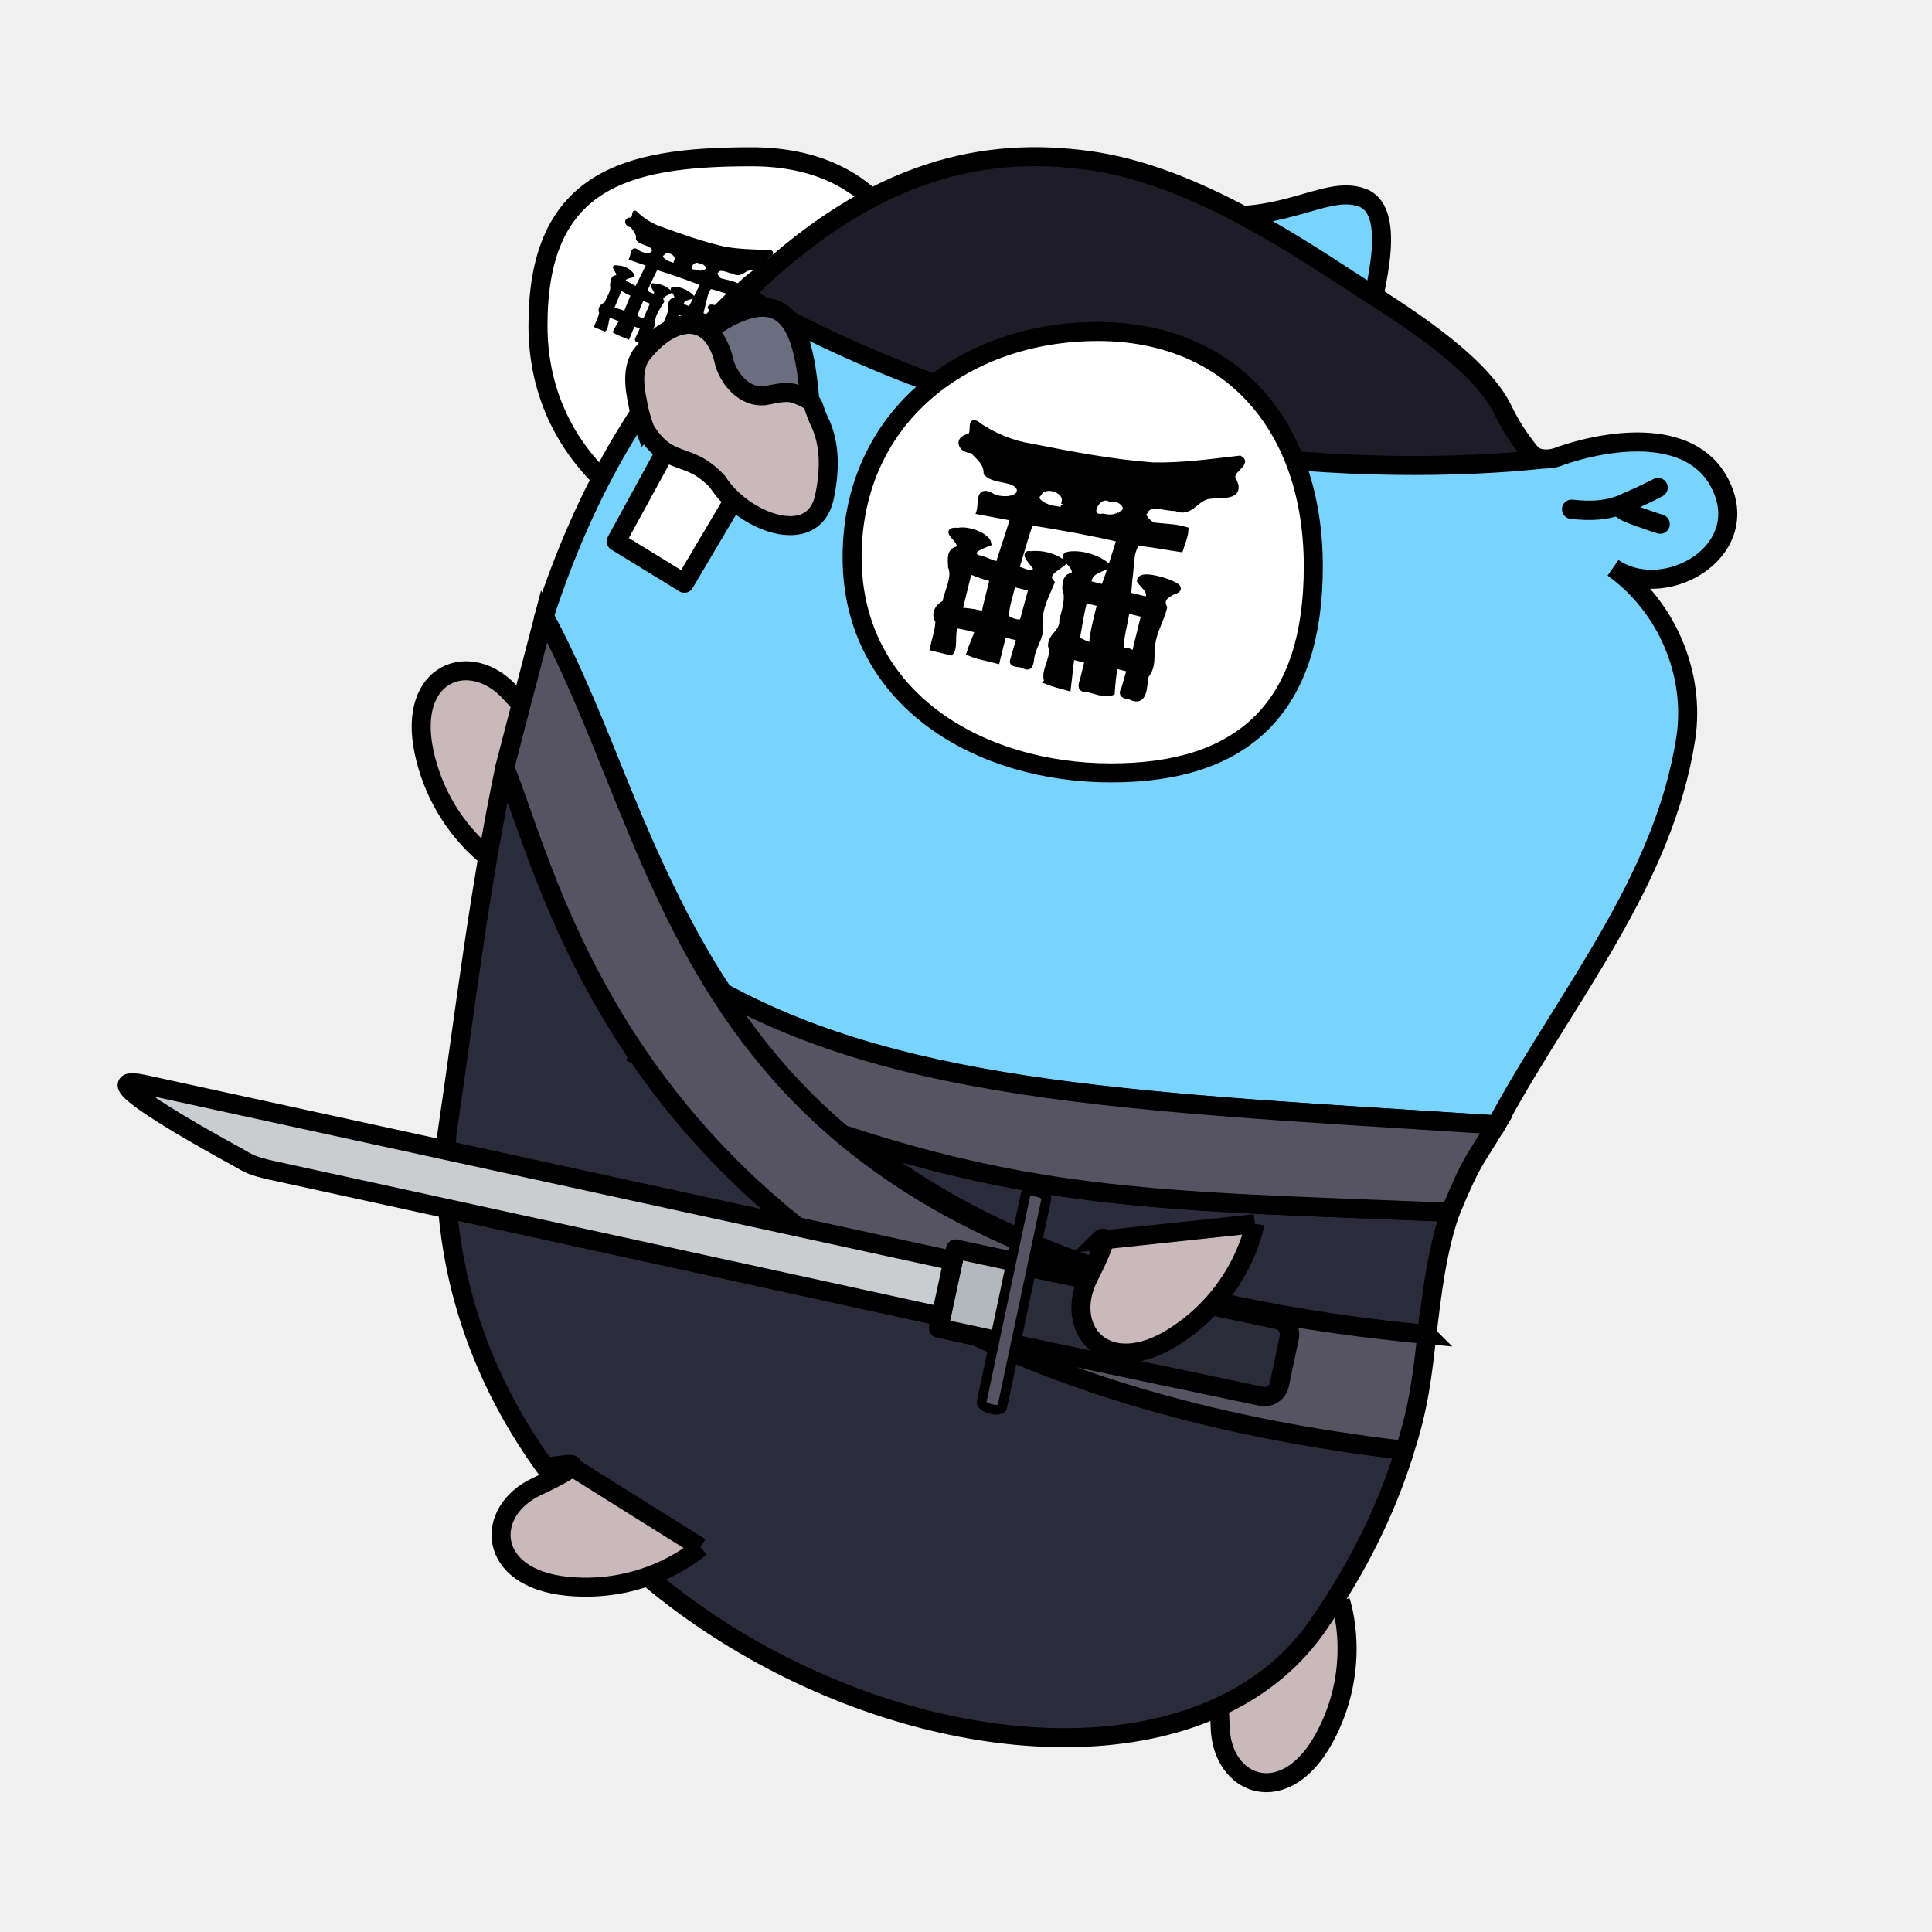
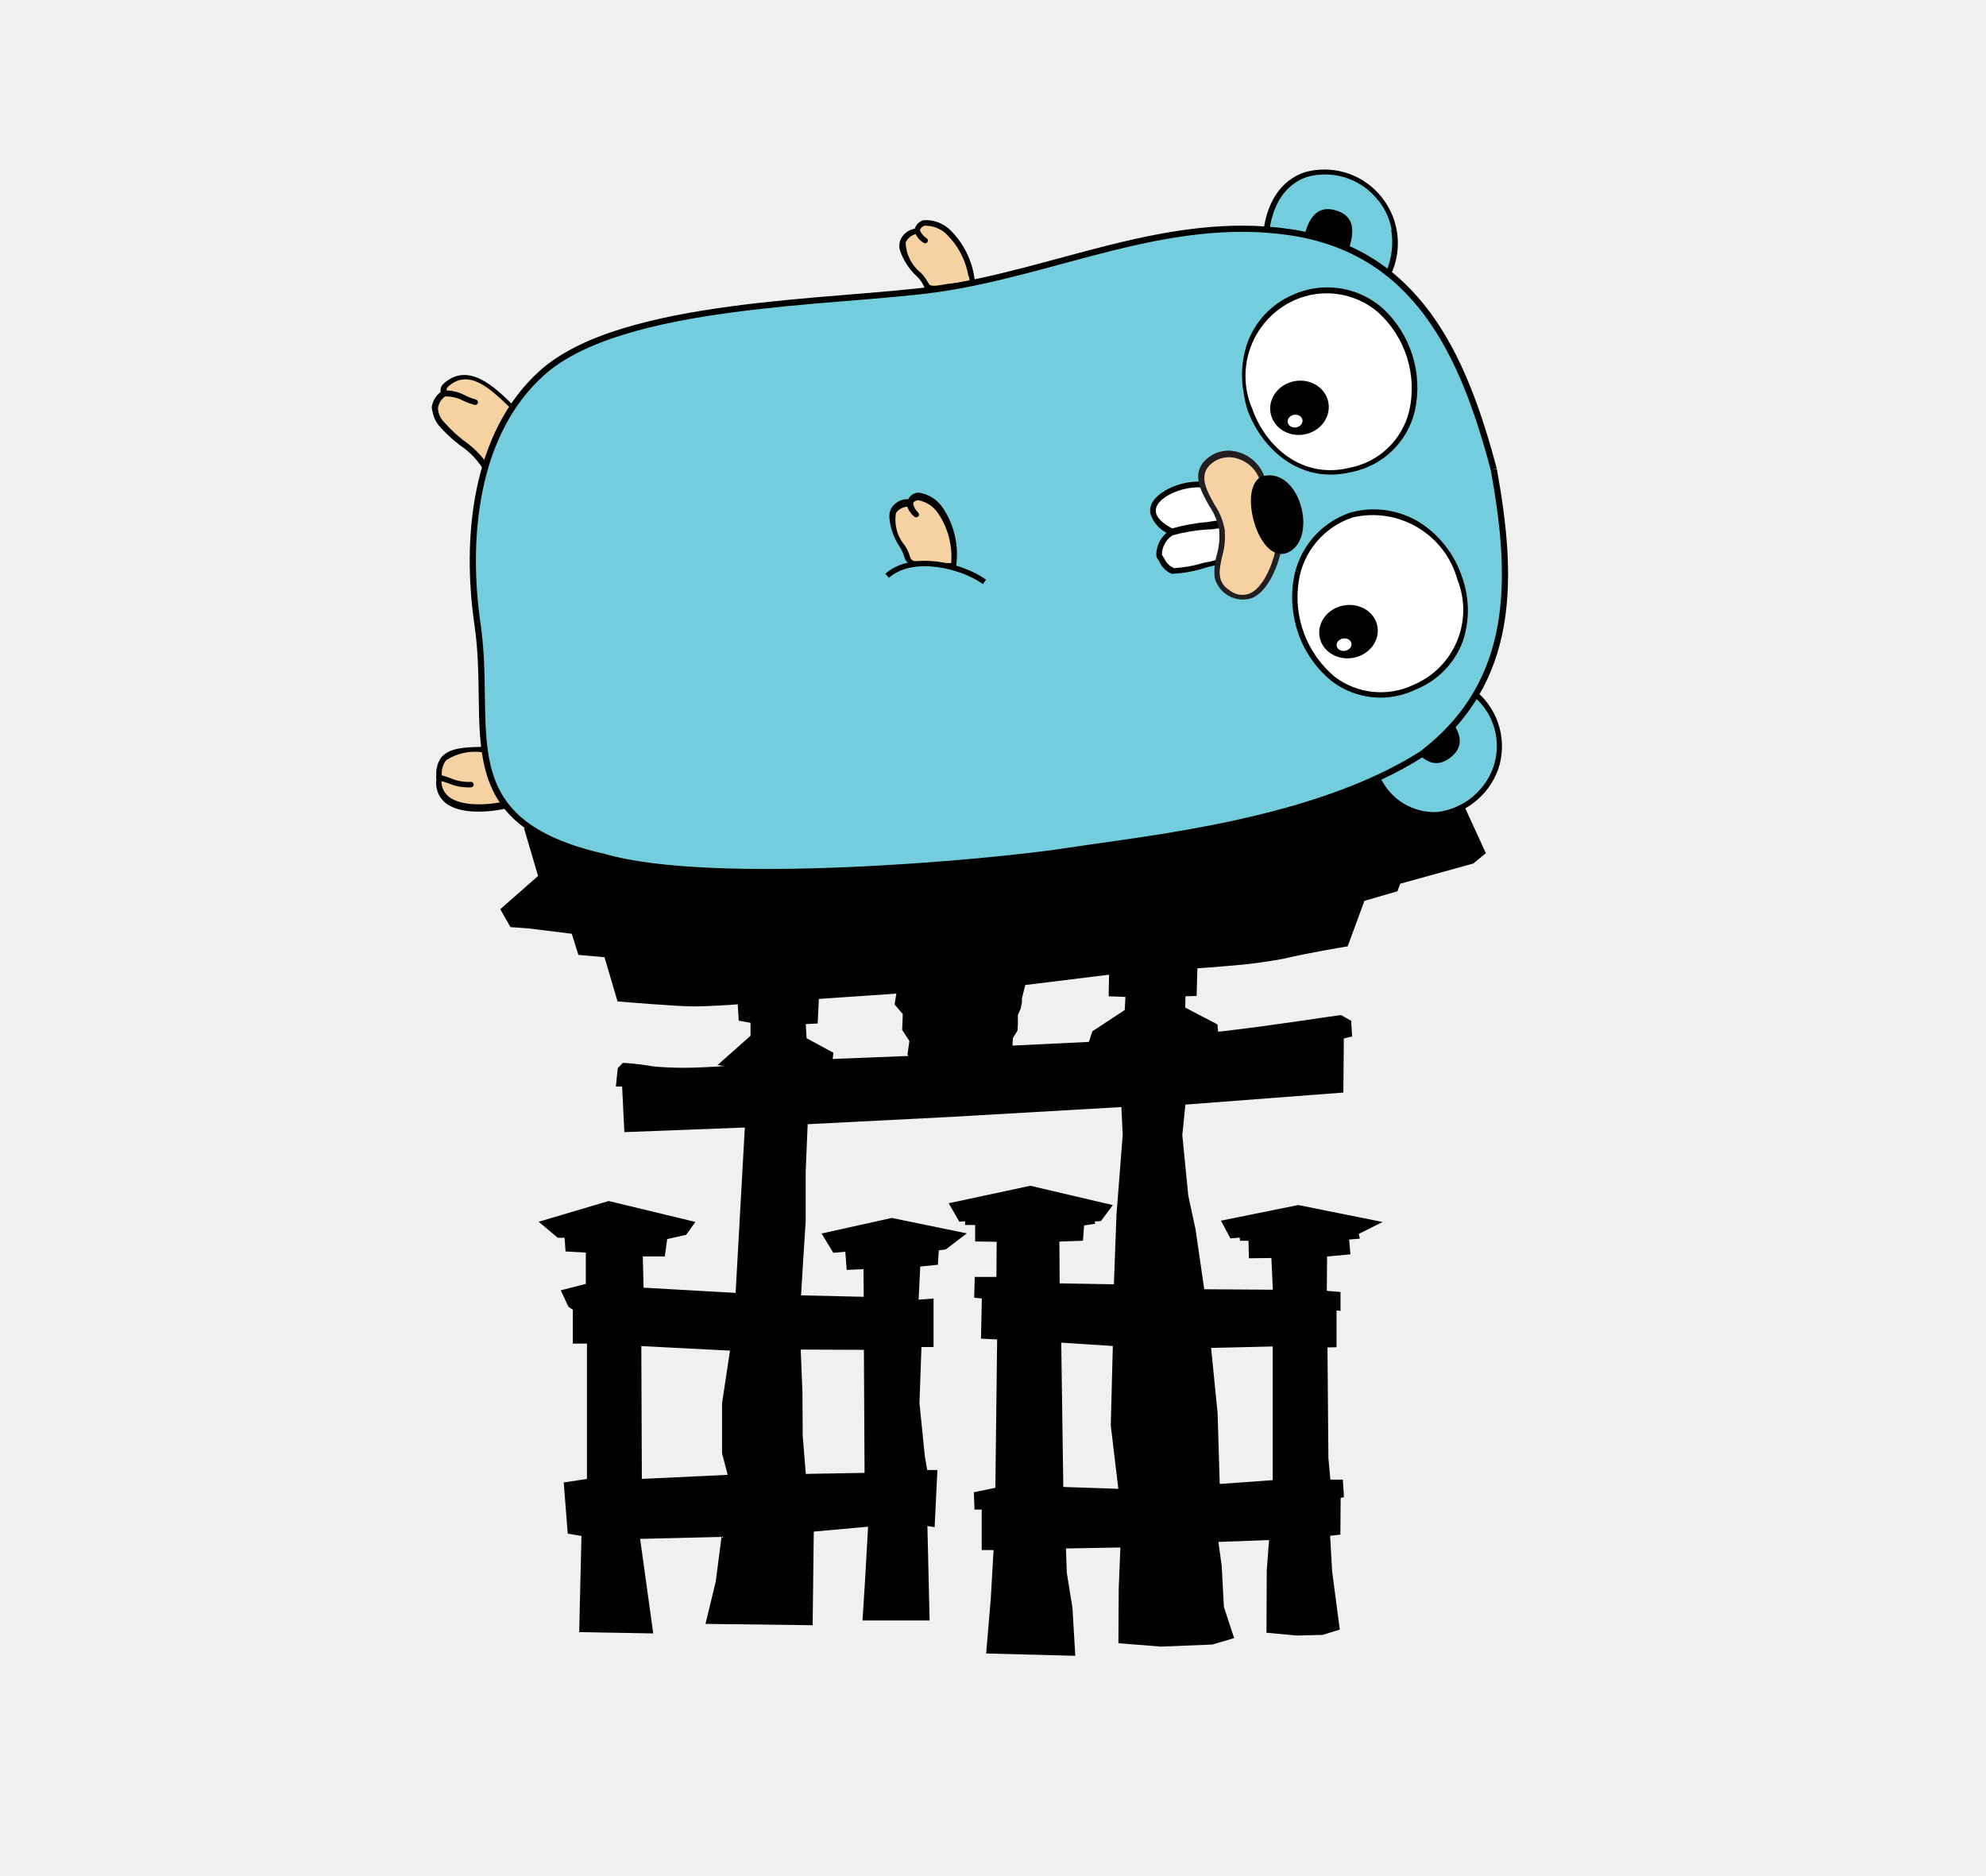
- <svg xmlns="http://www.w3.org/2000/svg" width="200" height="200" viewBox="0 0 52.917 52.917" version="1.1" id="svg5">
+ <svg xmlns="http://www.w3.org/2000/svg" width="313.679" height="296.253" viewBox="0 0 82.994 78.384" version="1.1" id="svg5" xml:space="preserve">
  <defs id="defs2" />
-   <g id="layer1" transform="translate(-68.43647,-74.32945)">
-     <path style="opacity:1;fill:#c9b8bc;fill-opacity:1;stroke:#000000;stroke-width:0.521;stroke-linecap:butt;stroke-linejoin:miter;stroke-miterlimit:4;stroke-dasharray:none;stroke-opacity:1" d="m 82.16,98.064 c 0,0 -1.644,-0.954 -2.11,-3.145 -0.465,-2.19 1.268,-2.811 2.354,-1.626 1.086,1.186 0.835,0.628 0.835,0.628 l -1.079,4.143" id="path62639" />
-     <path style="fill:#c9b8bc;fill-opacity:1;stroke:#000000;stroke-width:0.521;stroke-linecap:butt;stroke-linejoin:miter;stroke-miterlimit:4;stroke-dasharray:none;stroke-opacity:1" d="m 105.152,118.185 c 0,0 0.625,1.795 -0.45,3.76 -1.075,1.964 -2.794,1.306 -2.845,-0.301 -0.051,-1.607 -0.224,-1.02 -0.224,-1.02 l 3.518,-2.439" id="path62639-9" />
-     <path style="fill:#79d4fd;fill-opacity:1;stroke:#000000;stroke-width:0.521;stroke-linecap:butt;stroke-linejoin:miter;stroke-miterlimit:4;stroke-dasharray:none;stroke-opacity:1" d="m 100.779,80.08 c 2.612,0.613 3.894,-0.737 4.97,-0.336 1.075,0.401 0.196,3.01 0.066,3.844 -1.612,-1.126 -3.904,-2.462 -5.036,-3.508 z" id="path30011" />
-     <path id="path8123-3" style="fill:#ffffff;fill-opacity:1;stroke:#000000;stroke-width:1.042;stroke-linecap:round;stroke-linejoin:round;stroke-miterlimit:4;stroke-dasharray:none;stroke-opacity:1;paint-order:stroke fill markers" d="m 93.823,85.199 c 0,1.844 -1.523,4.361 -3.692,4.184 -3.49,-0.285 -6.699,-2.436 -6.699,-6.139 0,-3.703 2.083,-4.36 5.585,-4.36 3.502,4e-6 4.807,2.612 4.807,6.315 z" />
-     <path id="path912" style="fill:#2c2b3c;fill-opacity:1;stroke:#000000;stroke-width:0.521;stroke-linecap:butt;stroke-linejoin:miter;stroke-miterlimit:4;stroke-dasharray:none;stroke-opacity:1;paint-order:normal" d="m 106.912,114.054 c -0.631,-0.077 -1.253,-0.159 -1.851,-0.256 -0.688,-0.111 -1.354,-0.234 -2,-0.369 -0.645,-0.135 -1.27,-0.282 -1.875,-0.44 -0.605,-0.158 -1.19,-0.326 -1.755,-0.505 -0.565,-0.178 -1.112,-0.367 -1.639,-0.564 -0.527,-0.197 -1.036,-0.403 -1.527,-0.618 -0.491,-0.214 -0.964,-0.437 -1.42,-0.667 -0.456,-0.23 -0.895,-0.467 -1.317,-0.71 -0.422,-0.243 -0.828,-0.493 -1.219,-0.748 -0.39,-0.255 -0.765,-0.515 -1.125,-0.78 -0.36,-0.265 -0.704,-0.534 -1.034,-0.807 -0.33,-0.273 -0.646,-0.549 -0.949,-0.828 -0.303,-0.279 -0.591,-0.56 -0.868,-0.844 -0.276,-0.283 -0.54,-0.569 -0.791,-0.855 -0.251,-0.286 -0.49,-0.573 -0.718,-0.859 -0.228,-0.287 -0.444,-0.574 -0.649,-0.859 -0.096,-0.041 -0.188,-0.079 -0.284,-0.121 l 0.035,-0.233 c -0.294,-0.425 -0.564,-0.847 -0.814,-1.263 -0.25,-0.416 -0.479,-0.826 -0.689,-1.227 -0.211,-0.401 -0.404,-0.794 -0.58,-1.174 -0.176,-0.38 -0.337,-0.749 -0.484,-1.102 -0.147,-0.353 -0.28,-0.692 -0.403,-1.013 -0.122,-0.321 -0.233,-0.623 -0.335,-0.905 -0.139,-0.382 -0.271,-0.657 -0.357,-0.959 -0.707,3.358 -1.11,6.83 -1.587,10.046 -0.866,13.921 18.685,21.047 23.883,13.417 1.013,-1.467 1.834,-3.065 2.353,-4.759 z" />
-     <path id="path21147" style="fill:#2c2b3c;fill-opacity:1;stroke:#000000;stroke-width:0.521;stroke-linecap:butt;stroke-linejoin:round;stroke-miterlimit:4;stroke-dasharray:none;stroke-opacity:1;paint-order:normal" d="m 108.157,107.533 c -1.759,-0.071 -3.323,-0.125 -4.739,-0.191 -0.728,-0.034 -1.421,-0.071 -2.09,-0.116 -0.669,-0.045 -1.314,-0.097 -1.945,-0.161 -0.631,-0.064 -1.248,-0.139 -1.862,-0.23 -0.307,-0.045 -0.613,-0.095 -0.92,-0.149 -0.307,-0.054 -0.614,-0.112 -0.923,-0.175 -0.309,-0.063 -0.62,-0.131 -0.934,-0.205 -0.314,-0.073 -0.632,-0.153 -0.954,-0.238 -0.322,-0.085 -0.648,-0.175 -0.98,-0.273 -0.332,-0.097 -0.67,-0.201 -1.015,-0.312 0.201,0.165 0.409,0.327 0.624,0.487 0.214,0.16 0.435,0.317 0.664,0.472 0.228,0.155 0.464,0.307 0.706,0.456 0.243,0.149 0.492,0.296 0.75,0.439 0.258,0.143 0.523,0.283 0.796,0.42 0.273,0.137 0.554,0.271 0.844,0.402 0.29,0.131 0.588,0.257 0.895,0.381 0.307,0.124 0.622,0.244 0.947,0.36 0.325,0.117 0.658,0.229 1.001,0.338 0.343,0.109 0.695,0.214 1.057,0.315 0.362,0.101 0.734,0.198 1.115,0.291 0.382,0.093 0.773,0.181 1.175,0.266 0.402,0.084 0.814,0.164 1.238,0.239 0.423,0.075 0.857,0.147 1.302,0.213 0.445,0.066 0.901,0.128 1.368,0.184 0.404,0.049 0.822,0.092 1.243,0.134 0.137,-1.133 0.269,-2.281 0.638,-3.35 z" />
-     <path id="path21143" style="fill:#79d4fd;fill-opacity:1;stroke:#000000;stroke-width:0.521;stroke-linecap:butt;stroke-linejoin:miter;stroke-miterlimit:4;stroke-dasharray:none;stroke-opacity:1;paint-order:normal" d="m 96.26,78.935 c -2.721,0.085 -5.209,1.531 -7.283,3.198 -2.855,2.549 -4.55,5.747 -5.636,9.075 0.164,0.313 0.326,0.628 0.479,0.952 0.198,0.421 0.388,0.849 0.575,1.284 0.373,0.87 0.732,1.766 1.109,2.67 0.188,0.452 0.381,0.907 0.583,1.361 0.201,0.455 0.411,0.909 0.633,1.362 0.222,0.453 0.457,0.904 0.709,1.351 0.126,0.224 0.255,0.446 0.39,0.668 0.134,0.221 0.274,0.442 0.418,0.66 0.319,0.174 0.644,0.337 0.974,0.492 0.33,0.154 0.666,0.299 1.009,0.436 0.342,0.137 0.69,0.265 1.046,0.385 0.355,0.12 0.718,0.233 1.087,0.339 0.369,0.105 0.746,0.204 1.13,0.296 0.384,0.092 0.776,0.177 1.176,0.257 0.4,0.08 0.808,0.155 1.225,0.224 0.417,0.07 0.842,0.134 1.277,0.194 0.435,0.06 0.878,0.117 1.331,0.169 0.453,0.053 0.916,0.102 1.389,0.149 0.946,0.093 1.932,0.175 2.962,0.251 1.03,0.076 2.104,0.147 3.227,0.219 1.071,0.068 2.192,0.138 3.353,0.212 0.044,-0.079 0.082,-0.156 0.127,-0.236 1.839,-3.355 4.462,-6.47 5.06,-10.354 0.269,-1.778 -0.533,-3.621 -1.991,-4.667 1.321,0.911 3.592,-0.286 3.062,-1.978 -0.612,-1.871 -2.969,-1.601 -4.455,-1.104 -1.333,0.577 -1.541,-1.47 -2.531,-2.052 -2.358,-2.344 -5.411,-3.848 -8.47,-5.057 -1.272,-0.45 -2.608,-0.766 -3.963,-0.758 z" />
-     <path style="fill:#1e1c28;fill-opacity:1;stroke:#000000;stroke-width:0.521;stroke-linecap:round;stroke-linejoin:miter;stroke-miterlimit:4;stroke-dasharray:none;stroke-opacity:1" d="m 88.791,82.407 c 8.485,4.903 17.716,4.916 21.731,4.516 0,0 -0.528,-0.545 -0.916,-1.356 -0.665,-1.39 -2.992,-2.771 -4.005,-3.434 -2.003,-1.31 -4.675,-3.052 -7.377,-3.412 -2.701,-0.36 -5.824,0.121 -9.434,3.687 z" id="path43366" />
-     <path id="path8123" style="fill:#ffffff;fill-opacity:1;stroke:#000000;stroke-width:1.042;stroke-linecap:round;stroke-linejoin:round;stroke-miterlimit:4;stroke-dasharray:none;stroke-opacity:1;paint-order:stroke fill markers" d="m 104.147,89.843 c 0,3.703 -1.777,5.395 -5.279,5.395 -3.502,3e-6 -6.832,-1.945 -6.832,-5.648 0,-3.703 2.968,-5.92 6.469,-5.92 3.502,4e-6 5.642,2.47 5.642,6.173 z" />
-     <path style="mix-blend-mode:normal;fill:#000000;fill-opacity:1;stroke:#000000;stroke-width:0.147;stroke-miterlimit:4;stroke-dasharray:none;stroke-opacity:1" d="m 97.121,92.999 c -0.146,-0.276 0.217,-0.655 0.093,-0.987 0.003,-0.29 0.331,-0.364 0.311,-0.698 0.078,-0.293 0.179,-0.605 0.081,-0.867 0.004,-0.213 0.034,-0.33 0.219,-0.364 0.212,-0.225 -0.494,-0.537 -0.066,-0.579 0.36,-0.027 0.756,0.103 1.012,0.322 -0.227,0.137 -0.518,0.157 -0.512,0.482 0.129,0.038 0.273,0.068 0.407,0.103 0.157,-0.431 0.291,-0.869 0.428,-1.307 -0.802,-0.187 -1.615,-0.333 -2.428,-0.461 -0.148,0.417 -0.26,0.845 -0.388,1.268 0.18,0.017 0.508,0.27 0.525,-0.035 -0.056,-0.087 -0.396,-0.43 -0.137,-0.377 0.319,-0.035 0.654,0.054 0.904,0.246 -0.179,0.15 -0.547,0.305 -0.325,0.542 -0.139,0.347 -0.34,0.694 -0.322,1.098 0.09,0.343 -0.208,0.653 -0.235,0.998 -0.02,0.147 -0.05,0.277 -0.218,0.179 -0.088,-0.053 -0.336,-0.012 -0.297,-0.138 0.063,-0.217 0.126,-0.434 0.189,-0.651 -0.147,0.064 -0.422,-0.145 -0.459,0.031 -0.051,0.209 -0.103,0.417 -0.154,0.626 -0.254,-0.072 -0.525,-0.105 -0.766,-0.213 0.063,-0.204 0.165,-0.413 0.234,-0.624 -0.202,-0.045 -0.4,-0.113 -0.607,-0.127 -0.109,0.205 -0.004,0.619 -0.131,0.739 -0.166,-0.041 -0.332,-0.082 -0.498,-0.123 0.051,-0.247 0.146,-0.489 0.149,-0.743 -0.144,-0.201 0.015,-0.434 0.186,-0.49 0.056,-0.314 0.284,-0.708 0.162,-0.992 -0.012,-0.224 -0.048,-0.459 0.212,-0.493 0.16,-0.226 -0.528,-0.54 -0.002,-0.505 0.276,-0.058 0.792,0.143 0.828,0.355 -0.158,0.067 -0.585,0.194 -0.321,0.386 0.193,0.021 0.422,0.172 0.582,0.177 0.138,-0.418 0.273,-0.836 0.406,-1.255 -0.31,-0.058 -0.62,-0.116 -0.93,-0.173 0.071,-0.211 -0.045,-0.65 0.321,-0.455 0.221,0.16 0.865,0.148 0.78,-0.19 -0.146,-0.295 -0.663,-0.17 -0.902,-0.412 5.63e-4,-0.29 -0.217,-0.44 -0.391,-0.625 -0.315,0.004 -0.437,-0.322 -0.083,-0.381 0.194,-0.08 -0.04,-0.565 0.276,-0.299 0.43,0.286 0.911,0.485 1.421,0.566 1.104,0.217 2.214,0.432 3.337,0.516 0.799,0.017 1.592,-0.094 2.383,-0.186 0.276,0.154 -0.357,0.348 -0.158,0.613 0.231,0.493 -0.373,0.377 -0.668,0.424 -0.378,0.032 -0.51,0.526 -0.94,0.329 -0.271,0.022 -0.691,-0.203 -0.832,0.102 -0.134,0.072 0.121,0.322 0.23,0.363 0.296,0.036 0.602,0.033 0.888,0.121 -0.007,0.187 -0.092,0.361 -0.145,0.54 -0.394,-0.055 -0.786,-0.14 -1.182,-0.17 -0.2,0.254 -0.152,0.656 -0.207,0.974 -0.013,0.148 -0.025,0.296 -0.038,0.444 0.175,0.043 0.349,0.086 0.524,0.129 0.113,-0.231 -0.1,-0.344 -0.216,-0.515 0.017,-0.207 0.569,-0.046 0.754,0.021 0.162,0.065 0.496,0.189 0.157,0.286 -0.158,0.083 -0.352,0.192 -0.232,0.425 -0.083,0.347 -0.289,0.656 -0.328,1.031 -0.046,0.309 0.046,0.555 -0.176,0.842 -0.055,0.272 -0.015,0.796 -0.44,0.573 -0.148,-0.019 -0.269,-0.051 -0.167,-0.214 0.052,-0.18 0.103,-0.359 0.155,-0.539 -0.131,-0.032 -0.263,-0.065 -0.394,-0.097 -0.042,0.244 -0.069,0.492 -0.085,0.736 -0.221,0.083 -0.47,-0.055 -0.7,-0.091 -0.197,0.01 -0.149,-0.128 -0.104,-0.264 0.043,-0.175 0.086,-0.349 0.129,-0.524 -0.142,-0.035 -0.285,-0.07 -0.427,-0.105 -0.034,0.286 -0.067,0.572 -0.1,0.858 -0.193,-0.054 -0.389,-0.099 -0.576,-0.173 z m 1.229,-1.156 c 0.043,-0.33 0.135,-0.651 0.212,-0.974 -0.139,-0.034 -0.277,-0.068 -0.416,-0.102 -0.093,0.359 -0.147,0.726 -0.212,1.091 0.144,0.01 0.443,0.28 0.416,-0.015 z m 1.041,0.333 c 0.172,0.102 0.143,-0.127 0.187,-0.236 0.064,-0.258 0.127,-0.516 0.191,-0.774 -0.154,-0.038 -0.307,-0.075 -0.461,-0.114 -0.059,0.356 -0.159,0.708 -0.176,1.068 0.044,0.079 0.186,0.007 0.26,0.056 z m -4.138,-1.063 c 0.17,0.105 0.152,-0.101 0.19,-0.214 0.058,-0.237 0.117,-0.474 0.175,-0.711 -0.217,-0.049 -0.424,-0.134 -0.632,-0.212 -0.087,0.354 -0.175,0.709 -0.262,1.063 0.177,0.019 0.355,0.034 0.529,0.074 z m 1.302,-0.198 c 0.042,-0.155 0.085,-0.31 0.127,-0.465 -0.167,-0.041 -0.335,-0.083 -0.502,-0.124 -0.062,0.299 -0.177,0.593 -0.185,0.899 0.065,0.092 0.394,0.213 0.45,0.094 0.037,-0.135 0.074,-0.269 0.11,-0.404 z m 1.01,-2.763 c 0.183,-0.387 -0.522,-0.619 -0.669,-0.304 -0.23,0.203 0.265,0.414 0.474,0.415 0.141,0.041 0.197,0.062 0.195,-0.112 z m 1.534,0.27 c 0.377,-0.129 0.024,-0.49 -0.256,-0.423 -0.348,-0.2 -0.707,0.557 -0.198,0.471 0.153,0.035 0.319,0.045 0.455,-0.048 z" id="path59840" />
-     <path style="mix-blend-mode:normal;fill:#000000;fill-opacity:1;stroke:#000000;stroke-width:0.073;stroke-miterlimit:4;stroke-dasharray:none;stroke-opacity:1" d="m 86.315,83.992 c -0.055,-0.155 0.165,-0.325 0.126,-0.508 0.024,-0.151 0.201,-0.164 0.217,-0.34 0.063,-0.147 0.141,-0.302 0.11,-0.446 0.019,-0.111 0.043,-0.169 0.143,-0.173 0.128,-0.101 -0.216,-0.319 0.011,-0.307 0.19,0.014 0.387,0.113 0.503,0.247 -0.129,0.054 -0.282,0.041 -0.305,0.211 0.064,0.03 0.137,0.057 0.204,0.086 0.115,-0.213 0.22,-0.431 0.326,-0.648 -0.404,-0.16 -0.817,-0.3 -1.231,-0.431 -0.11,0.206 -0.202,0.421 -0.302,0.631 0.093,0.023 0.244,0.181 0.277,0.023 -0.022,-0.05 -0.173,-0.255 -0.042,-0.207 0.169,0.006 0.337,0.079 0.453,0.199 -0.105,0.065 -0.309,0.116 -0.212,0.257 -0.1,0.17 -0.232,0.336 -0.254,0.548 0.02,0.186 -0.16,0.325 -0.201,0.502 -0.022,0.075 -0.048,0.141 -0.128,0.077 -0.042,-0.034 -0.175,-0.033 -0.144,-0.095 0.05,-0.108 0.1,-0.217 0.15,-0.325 -0.082,0.022 -0.209,-0.109 -0.242,-0.02 -0.043,0.105 -0.086,0.21 -0.129,0.314 -0.127,-0.058 -0.266,-0.096 -0.383,-0.171 0.049,-0.101 0.119,-0.203 0.171,-0.307 -0.102,-0.039 -0.2,-0.09 -0.307,-0.114 -0.073,0.098 -0.05,0.323 -0.127,0.375 -0.083,-0.034 -0.167,-0.069 -0.25,-0.103 0.046,-0.125 0.115,-0.244 0.136,-0.376 -0.06,-0.116 0.042,-0.225 0.135,-0.241 0.054,-0.16 0.204,-0.347 0.162,-0.505 0.011,-0.118 0.011,-0.243 0.149,-0.241 0.101,-0.106 -0.233,-0.323 0.039,-0.264 0.149,-0.009 0.402,0.137 0.404,0.25 -0.088,0.022 -0.32,0.055 -0.198,0.176 0.099,0.026 0.207,0.123 0.29,0.138 0.105,-0.207 0.208,-0.415 0.31,-0.623 -0.157,-0.054 -0.314,-0.109 -0.472,-0.163 0.054,-0.105 0.027,-0.343 0.203,-0.212 0.103,0.101 0.44,0.145 0.422,-0.038 -0.053,-0.165 -0.333,-0.141 -0.438,-0.286 0.023,-0.151 -0.079,-0.247 -0.155,-0.357 -0.165,-0.023 -0.203,-0.202 -0.014,-0.205 0.108,-0.026 0.023,-0.298 0.168,-0.134 0.202,0.183 0.437,0.324 0.697,0.407 0.559,0.2 1.121,0.399 1.701,0.531 0.416,0.071 0.838,0.076 1.258,0.09 0.132,0.102 -0.214,0.154 -0.13,0.308 0.082,0.275 -0.224,0.168 -0.382,0.169 -0.2,-0.013 -0.307,0.234 -0.516,0.098 -0.143,-0.01 -0.345,-0.16 -0.442,-0.012 -0.076,0.027 0.038,0.178 0.092,0.208 0.152,0.042 0.312,0.065 0.454,0.133 -0.019,0.097 -0.077,0.181 -0.118,0.27 -0.201,-0.059 -0.399,-0.135 -0.603,-0.181 -0.124,0.117 -0.131,0.331 -0.184,0.492 -0.018,0.076 -0.036,0.152 -0.054,0.229 0.088,0.036 0.175,0.072 0.263,0.108 0.077,-0.111 -0.025,-0.187 -0.072,-0.286 0.025,-0.107 0.301,0.02 0.392,0.07 0.079,0.046 0.244,0.137 0.059,0.161 -0.089,0.031 -0.199,0.073 -0.154,0.204 -0.071,0.175 -0.202,0.32 -0.252,0.512 -0.048,0.158 -0.02,0.293 -0.158,0.425 -0.05,0.138 -0.07,0.414 -0.275,0.265 -0.076,-0.021 -0.137,-0.048 -0.07,-0.125 0.041,-0.09 0.082,-0.179 0.123,-0.269 -0.066,-0.027 -0.132,-0.054 -0.198,-0.082 -0.041,0.124 -0.074,0.251 -0.102,0.378 -0.122,0.026 -0.241,-0.065 -0.358,-0.103 -0.104,-0.01 -0.068,-0.078 -0.033,-0.146 0.036,-0.088 0.072,-0.175 0.108,-0.263 -0.071,-0.029 -0.143,-0.059 -0.214,-0.088 -0.04,0.147 -0.08,0.293 -0.12,0.44 -0.096,-0.043 -0.195,-0.082 -0.287,-0.135 z m 0.732,-0.507 c 0.048,-0.169 0.121,-0.329 0.187,-0.492 -0.07,-0.029 -0.139,-0.057 -0.209,-0.086 -0.077,0.18 -0.134,0.367 -0.196,0.553 0.074,0.016 0.209,0.181 0.218,0.025 z m 0.517,0.256 c 0.082,0.067 0.085,-0.055 0.116,-0.109 0.053,-0.13 0.107,-0.259 0.16,-0.389 -0.077,-0.032 -0.155,-0.063 -0.232,-0.096 -0.059,0.181 -0.138,0.357 -0.176,0.543 0.017,0.045 0.096,0.018 0.131,0.05 z m -2.076,-0.879 c 0.081,0.068 0.087,-0.041 0.116,-0.097 0.049,-0.119 0.098,-0.238 0.147,-0.357 -0.11,-0.043 -0.211,-0.103 -0.313,-0.16 -0.073,0.178 -0.147,0.356 -0.22,0.534 0.091,0.024 0.182,0.046 0.27,0.08 z m 0.695,-0.001 c 0.034,-0.078 0.069,-0.155 0.103,-0.233 -0.084,-0.035 -0.168,-0.069 -0.252,-0.104 -0.056,0.151 -0.139,0.296 -0.167,0.455 0.027,0.053 0.189,0.142 0.227,0.084 0.03,-0.067 0.06,-0.135 0.089,-0.202 z m 0.743,-1.363 c 0.126,-0.188 -0.224,-0.364 -0.325,-0.211 -0.136,0.088 0.106,0.237 0.215,0.254 0.07,0.032 0.098,0.048 0.11,-0.043 z m 0.779,0.261 c 0.207,-0.038 0.051,-0.254 -0.101,-0.241 -0.166,-0.132 -0.412,0.235 -0.14,0.23 0.077,0.03 0.163,0.049 0.241,0.011 z" id="path59840-9" />
-     <path style="fill:#565462;fill-opacity:1;stroke:#000000;stroke-width:0.521;stroke-linecap:butt;stroke-linejoin:miter;stroke-miterlimit:4;stroke-dasharray:none;stroke-opacity:1" d="m 109.42,105.14 c -11.036,-0.705 -17.69,-0.9 -23.097,-4.832 l -0.433,2.917 c 9.462,4.075 12.702,3.918 22.267,4.308 0.635,-1.512 0.613,-1.311 1.263,-2.393 z" id="path4445" />
-     <path style="fill:#565462;fill-opacity:1;stroke:#000000;stroke-width:0.521;stroke-linecap:butt;stroke-linejoin:miter;stroke-miterlimit:4;stroke-dasharray:none;stroke-opacity:1" d="M 107.519,110.883 C 87.039,108.934 87.292,98.513 83.341,91.207 l -1.079,4.143 c 1.454,3.534 3.919,16.301 24.649,18.704 0.378,-1.145 0.491,-2.09 0.607,-3.172 z" id="path4445-3" />
-     <path style="fill:#6b6e7f;fill-opacity:1;stroke:#000000;stroke-width:0.521;stroke-linecap:butt;stroke-linejoin:miter;stroke-miterlimit:4;stroke-dasharray:none;stroke-opacity:1" d="m 88.334,83.056 c 0,0 -0.761,0.45 -0.784,0.562 -0.023,0.112 0.021,1.551 0.021,1.551 0,0 1.014,0.839 1.132,0.91 0.119,0.07 1.921,-0.732 1.921,-0.732 -0.156,-1.77 -0.472,-3.273 -2.291,-2.291 z" id="path52217" />
-     <path style="fill:#ffffff;fill-opacity:1;stroke:#000000;stroke-width:0.521;stroke-linecap:round;stroke-linejoin:round;stroke-miterlimit:4;stroke-dasharray:none;stroke-opacity:1;paint-order:fill markers stroke" d="m 87.181,90.305 1.833,-3.095 -2.041,-1.089 -1.66,3.037 z" id="path52596" />
-     <path style="fill:#c9b8bc;fill-opacity:1;stroke:#000000;stroke-width:0.521;stroke-linecap:butt;stroke-linejoin:miter;stroke-miterlimit:4;stroke-dasharray:none;stroke-opacity:1" d="m 86.109,86.101 c 0.659,1.065 1.174,0.549 1.984,1.429 0.685,1.077 2.58,1.822 2.915,0.458 0.154,-0.706 0.193,-1.483 -0.143,-2.146 -0.193,-0.413 -0.073,-0.501 -0.534,-0.683 -0.311,-0.158 -0.65,-0.039 -0.969,0.012 -0.521,0.04 -0.926,-0.418 -1.076,-0.876 -0.317,-1.477 -1.464,-1.335 -2.309,-0.211 -0.268,0.455 -0.129,1.012 -0.031,1.496 0.044,0.177 0.095,0.352 0.162,0.522 z" id="path50895" />
-     <path style="fill:#c9b8bc;fill-opacity:1;stroke:#000000;stroke-width:0.521;stroke-linecap:butt;stroke-linejoin:miter;stroke-miterlimit:4;stroke-dasharray:none;stroke-opacity:1" d="m 87.619,116.709 c 0,0 -1.404,1.282 -3.633,1.069 -2.229,-0.213 -2.301,-2.053 -0.844,-2.733 1.457,-0.68 0.849,-0.608 0.849,-0.608 l 3.628,2.272" id="path62639-9-1" />
-     <g id="g83648" transform="matrix(0.1583014,-0.7349093,0.7349093,0.1583014,141.3067,10.92814)">
-       <rect style="opacity:1;fill:#2c2b3a;fill-opacity:1;stroke:#000000;stroke-width:0.704;stroke-linecap:round;stroke-linejoin:round;stroke-miterlimit:4;stroke-dasharray:none;stroke-opacity:1;paint-order:normal" id="rect76742" width="2.86" height="10.259" x="-142.805" y="-31.774" ry="0.554" transform="rotate(-0.283468)" />
-       <rect style="opacity:1;fill:#b2b8bd;fill-opacity:1;stroke:#000000;stroke-width:0.704;stroke-linecap:round;stroke-linejoin:round;stroke-miterlimit:4;stroke-dasharray:none;stroke-opacity:1;paint-order:normal" id="rect80121" width="2.946" height="2.296" x="-142.96" y="-33.38" ry="0" />
-       <path id="rect80121-6" style="fill:#c9cdd0;stroke:#000000;stroke-width:0.704;stroke-linecap:round;stroke-linejoin:round;stroke-miterlimit:4;stroke-dasharray:none;stroke-opacity:1" d="m -140.378,-63.585 -0.07,30.205 h -2.078 l 0.07,-24.934 c 6.6e-4,-0.844 0.091,-0.951 0.197,-1.312 0.517,-1.757 1.859,-6.037 1.881,-3.96 z" />
-       <rect style="opacity:1;fill:#565462;fill-opacity:1;stroke:#000000;stroke-width:0.352;stroke-linecap:round;stroke-linejoin:round;stroke-miterlimit:4;stroke-dasharray:none;stroke-opacity:1;paint-order:normal" id="rect76742-3" width="0.775" height="8.083" x="31.019" y="-146.258" ry="0.161" transform="matrix(0.02610752,-0.9996591,0.9999941,-0.00343195,0,0)" rx="0.361" />
+   <g style="fill:#010101;fill-opacity:1" id="g287" transform="matrix(2.767489,0,0,2.767489,-2.775792,-5.072808)">
+     <path d="m 13.094,22.216 0.954,0.004 0.01,1.858 -0.887,0.016 -0.047,-0.576 -0.004,-0.649 z m 7.127,-0.047 v 2.019 l -0.8,0.058 -0.032,-1.068 -0.098,-0.987 z m -9.534,-0.006 1.339,0.069 -0.12,0.795 v 0.756 l 0.085,0.325 -1.296,0.061 z m 6.34,-0.052 0.78,0.051 -0.031,1.202 0.114,0.955 -0.831,-0.028 -0.031,-2.179 z m -2.489,-5.271 -0.027,0.164 0.124,0.145 -0.009,0.24 0.109,0.167 -0.029,0.203 0.015,0.022 -1.145,0.046 0.012,-0.094 -0.405,-0.219 -0.013,-0.214 0.18,-0.009 0.018,-0.371 z m 3.212,-0.286 -0.006,0.326 0.253,0.01 -0.01,0.198 -0.489,0.321 -0.053,0.16 -1.153,0.056 0.006,-0.114 0.069,-0.112 0.006,-0.095 4.97e-4,-0.141 0.042,-0.097 0.019,-0.099 v -0.057 l 0.05,-0.2 z m 5.514,-3.759 -0.05,0.025 c -1.475,0.714 -3.188,1.284 -4.982,1.624 l -0.13,0.02 c -1.15,0.149 -2.824,0.298 -4.318,0.385 q -1.008,0.062 -2.018,0.072 c -0.072,0.003 -0.158,0.004 -0.244,0.004 -0.341,0 -0.675,-0.026 -1.002,-0.077 l 0.036,0.004 C 9.963,14.71 9.466,14.554 8.984,14.369 l 0.086,0.029 -0.156,-0.062 0.214,0.727 -0.571,0.502 0.154,0.27 0.273,0.02 0.653,0.081 0.1,0.319 0.394,0.035 0.197,0.668 0.057,0.004 c 0,0 0.83,0.071 1.093,0.071 0.226,0 0.577,-0.025 0.665,-0.031 l 0.015,0.246 0.178,0.033 v 0.196 l -0.496,0.44 0.097,0.017 c -0.087,0.006 -0.141,0.011 -0.31,0.018 -0.088,0.005 -0.192,0.008 -0.296,0.008 -0.158,0 -0.315,-0.007 -0.47,-0.021 l 0.02,0.002 c -0.122,-0.022 -0.273,-0.042 -0.426,-0.053 l -0.014,-0.001 h -0.035 l -0.075,0.08 -0.028,0.276 h 0.094 l 0.034,0.689 1.819,-0.07 -0.127,2.283 -0.012,0.215 -1.39,-0.079 -0.012,-0.472 h 0.333 l 0.035,-0.261 0.288,-0.066 0.138,-0.194 -1.309,-0.316 -1.057,0.314 0.288,0.241 h 0.103 l 0.015,0.207 0.306,0.017 v 0.473 l -0.379,0.097 0.118,0.251 0.065,0.042 v 0.512 h 0.213 v 2.044 l -0.351,0.053 0.061,0.773 0.207,0.035 -0.034,1.452 1.118,0.02 -0.198,-1.428 1.229,-0.03 -0.087,0.674 -0.155,0.64 1.618,0.02 0.017,-1.414 0.82,-0.074 -0.045,0.802 -0.039,0.614 h 1.013 l -0.033,-1.426 0.109,0.017 0.042,-0.863 H 15.004 l -0.036,-0.211 -0.081,-0.8 0.03,-0.846 h 0.183 v -0.733 l -0.226,0.017 0.025,-0.5 0.266,-0.027 0.014,-0.218 0.107,-0.015 0.316,-0.241 -1.133,-0.233 -1.06,0.235 0.177,0.291 0.148,-0.012 0.033,-0.003 0.021,0.274 0.254,-0.012 0.003,0.418 -0.946,-0.022 0.033,-0.544 0.037,-0.574 v -0.752 l 0.03,-0.715 2.161,-0.11 2.576,-0.149 0.02,0.418 -0.094,1.209 -0.039,1.05 -0.819,-0.014 -0.004,-0.631 0.356,-0.013 0.017,-0.231 0.167,-0.025 -0.007,-0.035 0.094,-0.006 0.18,-0.241 -1.246,-0.292 -1.232,0.264 0.16,0.279 0.087,-0.006 v 0.055 h 0.152 v 0.249 l 0.325,0.005 -0.004,0.531 h -0.327 l -0.009,0.313 0.116,0.013 -0.013,0.606 0.244,0.012 -0.027,2.241 -0.325,0.067 0.01,0.262 h 0.109 v 0.611 h 0.179 l -0.043,0.747 -0.069,0.815 1.346,0.035 -0.043,-0.727 -0.085,-0.526 -0.013,-0.368 0.822,-0.015 -0.025,0.621 -0.005,0.825 0.641,0.051 0.777,-0.031 0.33,-0.097 -0.155,-0.471 -0.033,-0.62 -0.05,-0.362 0.765,-0.028 -0.035,0.46 -0.004,0.939 0.457,0.043 0.392,-0.01 0.258,-0.08 -0.116,-0.883 -0.03,-0.534 0.155,-0.017 0.004,-0.555 0.05,-0.01 -0.017,-0.266 h -0.188 l -0.03,-0.327 -0.014,-1.669 0.137,-0.004 V 21.624 l 0.06,0.008 v -0.286 l -0.207,-0.017 0.004,-0.519 0.353,-0.032 -0.02,-0.224 0.161,-0.013 -0.015,-0.072 0.36,-0.18 -1.275,-0.256 -1.166,0.236 0.143,0.268 0.138,-0.012 0.008,0.048 h 0.126 l 0.007,0.264 0.339,-0.004 0.022,0.479 -1.036,-0.007 -0.131,-0.904 -0.11,-0.512 -0.09,-0.911 0.047,-0.462 2.385,-0.182 0.007,-0.816 0.125,-0.031 -0.014,-0.236 -0.148,-0.085 h -0.023 l -0.221,0.031 -0.492,0.072 q -0.503,0.073 -1.008,0.134 l -0.118,0.012 -0.009,-0.11 -0.487,-0.254 0.004,-0.171 0.168,-0.005 0.012,-0.417 c 0.056,-0.004 0.218,-0.015 0.478,-0.038 0.32,-0.024 0.608,-0.064 0.892,-0.12 l -0.048,0.008 c 0.37,-0.087 0.9,-0.174 0.9,-0.174 l 0.047,-0.008 0.253,-0.687 0.499,-0.145 0.041,-0.114 1.104,-0.305 0.19,-0.156 -0.445,-0.97 0.029,-0.146 0.213,-0.112 0.184,-0.562 -0.156,-0.138 z" id="path278" style="stroke-width:0.496;fill:#010101;fill-opacity:1" />
+   </g>
+   <path d="m 38.343,9.656 c -1.173,0.271 -0.399,1.365 0.058,1.819 0.457,0.454 0.17,0.616 0.878,0.565 A 11.534,11.534 0 0 0 40.654,11.849 3.404,3.404 0 0 0 39.679,9.718 C 39.383,9.435 38.521,8.964 38.373,9.644" fill="#f6d2a2" id="path343" style="stroke-width:0.636" />
+   <path d="m 37.597,10.425 a 0.763,0.763 0 0 1 0.014,-0.352 0.789,0.789 0 0 1 0.618,-0.513 0.522,0.522 0 0 1 0.356,-0.355 1.463,1.463 0 0 1 1.153,0.437 3.499,3.499 0 0 1 1.007,2.203 l 0.017,0.094 -0.094,0.017 a 8.27,8.27 0 0 1 -1.076,0.163 l -0.313,0.057 c -0.494,0.057 -0.586,-0.023 -0.694,-0.262 a 1.419,1.419 0 0 0 -0.25,-0.343 2.602,2.602 0 0 1 -0.738,-1.146 z m 2.874,1.121 A 3.181,3.181 0 0 0 39.573,9.808 1.272,1.272 0 0 0 38.639,9.434 0.318,0.318 0 0 0 38.421,9.694 l 0.011,0.063 -0.069,0.012 a 0.636,0.636 0 0 0 -0.516,0.365 1.667,1.667 0 0 0 0.63,1.263 1.641,1.641 0 0 1 0.29,0.387 c 0.086,0.153 0.105,0.188 0.498,0.142 l 0.313,-0.057 a 8.907,8.907 0 0 0 0.946,-0.133 l -0.035,-0.194 z" fill="#010101" id="path345" style="stroke-width:0.636" />
+   <path d="M 38.343,9.656 A 0.948,0.948 0 0 0 38.691,10.078" fill="#c7b199" id="path347" style="stroke-width:0.636" />
+   <path d="m 38.23,9.677 a 0.117,0.117 0 0 1 0.207,-0.109 l 0.014,0.075 a 0.687,0.687 0 0 0 0.263,0.308 0.116,0.116 0 1 1 -0.105,0.207 0.891,0.891 0 0 1 -0.357,-0.401 l -0.015,-0.081 z" fill="#010101" id="path349" style="stroke-width:0.636" />
+   <path d="m 52.916,9.832 c 0.431,-4.753 6.82,-2.433 5.118,1.658 z" fill="#74cddd" id="path351" style="stroke-width:0.636" />
+   <path d="m 52.795,9.912 -0.016,-0.088 c 0.129,-1.355 0.749,-2.289 1.742,-2.624 a 3.047,3.047 0 0 1 3.083,0.883 3.079,3.079 0 0 1 0.505,3.426 l -0.04,0.098 z m 5.359,-0.326 a 2.691,2.691 0 0 0 -0.694,-1.368 2.812,2.812 0 0 0 -2.845,-0.822 c -0.883,0.302 -1.444,1.128 -1.581,2.336 l 4.92,1.565 a 3.181,3.181 0 0 0 0.185,-1.689 z" fill="#010101" id="path353" style="stroke-width:0.636" />
+   <path d="m 61.658,29.014 c 3.153,3.126 -1.893,7.385 -4.107,3.486 z" fill="#74cddd" id="path355" style="stroke-width:0.636" />
+   <path d="m 57.405,32.475 4.258,-3.617 0.071,0.071 a 3.003,3.003 0 0 1 0.872,3.236 3.085,3.085 0 0 1 -2.533,2.005 c -0.637,0.051 -1.769,-0.093 -2.62,-1.613 z m 4.25,-3.305 -3.956,3.356 a 2.487,2.487 0 0 0 2.352,1.416 2.85,2.85 0 0 0 2.347,-1.855 2.704,2.704 0 0 0 -0.742,-2.917 z" fill="#010101" id="path357" style="stroke-width:0.636" />
+   <path d="m 21.535,33.535 c -1.028,0.35 -3.439,0.56 -3.208,-1.045 -0.101,-1.803 2.357,-0.756 3.371,-1.439 a 3.238,3.238 0 0 1 -0.162,2.484 z" fill="#f6d2a2" id="path359" style="stroke-width:0.636" />
+   <path d="m 18.435,31.666 0.032,-0.039 c 0.36,-0.388 1.032,-0.395 1.677,-0.409 a 2.965,2.965 0 0 0 1.489,-0.26 l 0.131,-0.09 0.062,0.175 a 3.378,3.378 0 0 1 -0.172,2.566 l -0.052,0.064 c -0.661,0.223 -2.262,0.489 -3.005,-0.129 a 1.062,1.062 0 0 1 -0.35,-1.028 1.151,1.151 0 0 1 0.187,-0.85 z m 3.193,-0.441 a 3.645,3.645 0 0 1 -1.47,0.217 2.22,2.22 0 0 0 -1.517,0.335 0.91,0.91 0 0 0 -0.172,0.681 0.84,0.84 0 0 0 0.272,0.832 c 0.6,0.492 1.974,0.353 2.745,0.105 a 2.99,2.99 0 0 0 0.139,-2.165 z" fill="#010101" id="path361" style="stroke-width:0.636" />
+   <path d="m 18.233,32.414 a 0.115,0.115 0 0 1 0.114,-0.038 4.243,4.243 0 0 1 0.447,0.137 1.909,1.909 0 0 0 0.866,0.168 0.115,0.115 0 1 1 0.027,0.228 2.106,2.106 0 0 1 -0.948,-0.169 4.078,4.078 0 0 0 -0.424,-0.126 0.115,0.115 0 0 1 -0.086,-0.136 z" fill="#010101" id="path363" style="stroke-width:0.636" />
+   <path d="M 20.561,19.992 C 20.204,18.952 19.131,18.525 18.481,17.725 a 0.789,0.789 0 0 1 0.067,-1.305 0.414,0.414 0 0 1 0.091,-0.353 c 1.111,-1.003 2.269,0.423 3.033,1.144 0.438,1.13 -0.427,2.03 -1.112,2.781 z" fill="#f6d2a2" id="path365" style="stroke-width:0.636" />
+   <path d="m 18.079,17.216 a 0.776,0.776 0 0 1 -0.036,-0.2 0.942,0.942 0 0 1 0.371,-0.63 0.382,0.382 0 0 1 0.107,-0.336 c 1.047,-0.966 2.174,0.149 2.922,0.886 l 0.266,0.256 c 0.452,1.14 -0.388,2.068 -1.068,2.812 l -0.195,0.21 -0.034,-0.188 a 3.289,3.289 0 0 0 -1.195,-1.419 5.847,5.847 0 0 1 -0.871,-0.812 1.272,1.272 0 0 1 -0.267,-0.579 z m 0.59,-0.883 a 0.312,0.312 0 0 1 0.024,0.131 l 0.006,0.031 -0.091,0.068 a 0.738,0.738 0 0 0 -0.306,0.489 0.872,0.872 0 0 0 0.264,0.599 5.681,5.681 0 0 0 0.841,0.785 3.817,3.817 0 0 1 1.194,1.342 c 0.647,-0.712 1.338,-1.536 0.972,-2.485 l -0.251,-0.245 c -0.783,-0.75 -1.715,-1.687 -2.598,-0.886 a 0.184,0.184 0 0 0 -0.064,0.147 z" fill="#010101" id="path367" style="stroke-width:0.636" />
+   <path style="stroke-width:0.636" d="m 59.064,31.25 c 0.427,0.569 0.932,0.898 1.555,0.41 0.623,-0.488 0.395,-1.067 -0.027,-1.611 z" id="path1415" />
+   <path style="stroke-width:0.636" d="M 54.54,9.731 C 54.739,9.049 55.098,8.563 55.852,8.802 56.606,9.04 56.596,9.662 56.392,10.32 Z" id="path1413" />
+   <path style="stroke-width:0.636" d="m 18.433,16.46 a 0.115,0.115 0 0 1 0.13,-0.14 1.743,1.743 0 0 1 0.886,0.214 2.685,2.685 0 0 0 0.438,0.166 0.115,0.115 0 0 1 -0.056,0.224 2.901,2.901 0 0 1 -0.478,-0.178 1.546,1.546 0 0 0 -0.788,-0.174 0.115,0.115 0 0 1 -0.13,-0.112 z" id="path369" />
+   <path d="m 62.425,19.622 c 0.822,4.532 0.964,8.877 -3.014,11.9 -4.516,2.869 -11.482,3.533 -14.773,4.044 -3.291,0.511 -14.905,1.561 -19.384,0.253 -6.567,-1.475 -4.64,-5.271 -5.302,-9.742 -0.508,-3.516 -0.147,-7.939 2.7,-10.492 3.336,-2.997 12.268,-2.91 16.461,-3.496 4.969,-0.694 9.641,-3.132 14.768,-2.388 5.313,0.776 7.268,5.102 8.542,9.914" fill="#74cddd" id="path379" style="stroke:#000000;stroke-width:0.258;stroke-dasharray:none;stroke-opacity:1" />
+   <path d="m 56.491,21.52 c -4.578,1.671 -1.932,9.17 2.637,7.196 4.095,-1.771 1.696,-8.26 -2.637,-7.196" fill="#ffffff" id="path383" style="stroke-width:0.636" />
+   <path d="m 54.071,25.754 a 4.396,4.396 0 0 1 -0.025,-1.457 3.556,3.556 0 0 1 2.406,-2.881 3.664,3.664 0 0 1 2.956,0.472 4.332,4.332 0 0 1 1.706,2.277 4.072,4.072 0 0 1 0.023,2.621 3.467,3.467 0 0 1 -1.966,2.031 3.359,3.359 0 0 1 -3.53,-0.355 4.453,4.453 0 0 1 -1.571,-2.709 z m 2.452,-4.124 a 3.34,3.34 0 0 0 -2.257,2.705 4.345,4.345 0 0 0 1.52,3.959 3.181,3.181 0 0 0 3.292,0.327 3.397,3.397 0 0 0 1.831,-4.38 3.671,3.671 0 0 0 -4.385,-2.612 z" fill="#010101" id="path385" style="stroke-width:0.636" />
+   <path d="m 54.046,12.427 c -3.922,1.798 -1.67,8.191 2.411,7.199 4.892,-1.191 2.489,-9.128 -2.411,-7.199" fill="#ffffff" id="path387" style="stroke-width:0.636" />
+   <path d="m 51.974,16.436 a 4.11,4.11 0 0 1 0.121,-2.007 3.467,3.467 0 0 1 1.914,-2.099 3.505,3.505 0 0 1 3.75,0.535 4.517,4.517 0 0 1 1.365,4.317 3.397,3.397 0 0 1 -2.641,2.548 c -2.167,0.529 -3.76,-0.98 -4.35,-2.593 a 4.651,4.651 0 0 1 -0.16,-0.702 z m 2.12,-3.889 a 3.474,3.474 0 0 0 -1.762,4.542 c 0.537,1.532 2.037,2.96 4.074,2.462 a 3.181,3.181 0 0 0 2.489,-2.391 4.294,4.294 0 0 0 -1.3,-4.103 3.302,3.302 0 0 0 -3.5,-0.51 z" fill="#010101" id="path389" style="stroke-width:0.636" />
+   <path d="m 50.953,23.462 a 10.815,10.815 0 0 1 -1.959,0.355 1.272,1.272 0 0 1 -0.584,-0.651 1.094,1.094 0 0 1 0.477,-0.934 14.136,14.136 0 0 1 2.226,-0.346 z" fill="#ffffff" id="path391" style="stroke-width:0.636" />
+   <path d="m 48.329,23.253 -0.006,-0.031 a 1.202,1.202 0 0 1 0.543,-1.036 7.558,7.558 0 0 1 1.521,-0.276 c 0.232,-0.042 0.483,-0.049 0.722,-0.086 l 0.188,-0.034 -0.213,1.784 -0.106,0.019 c -0.2,0.036 -0.413,0.075 -0.62,0.145 a 5.452,5.452 0 0 1 -1.346,0.244 l -0.031,0.006 a 0.954,0.954 0 0 1 -0.534,-0.517 l -0.11,-0.18 z m 0.657,-0.869 a 0.973,0.973 0 0 0 -0.43,0.802 l 0.101,0.163 a 0.763,0.763 0 0 0 0.408,0.398 5.363,5.363 0 0 0 1.252,-0.227 c 0.194,-0.035 0.382,-0.069 0.564,-0.135 l 0.155,-1.321 c -0.194,0.035 -0.388,0.07 -0.583,0.067 a 7.342,7.342 0 0 0 -1.462,0.246 z" fill="#010101" id="path393" style="stroke-width:0.636" />
+   <ellipse cx="26.463" cy="-50.391" fill="#010101" rx="1.132" ry="1.228" id="ellipse395" transform="rotate(79.71918)" style="stroke-width:0.636" />
+   <ellipse cx="26.978" cy="-50.111" fill="#ffffff" rx="0.267" ry="0.312" id="ellipse397" transform="rotate(79.71918)" style="stroke-width:0.636" />
+   <ellipse cx="36.035" cy="-50.737" fill="#010101" rx="1.113" ry="1.228" id="ellipse399" transform="rotate(79.71918)" style="stroke-width:0.636" />
+   <ellipse cx="36.538" cy="-50.457" fill="#ffffff" rx="0.261" ry="0.312" id="ellipse401" transform="rotate(79.71918)" style="stroke-width:0.636" />
+   <path d="m 50.479,20.315 c -1.265,-0.275 -3.482,0.91 -1.508,1.916 a 14.136,14.136 0 0 1 2.226,-0.346 z" fill="#ffffff" id="path403" style="stroke-width:0.636" />
+   <path d="m 48.074,21.456 a 0.636,0.636 0 0 1 0.029,-0.341 c 0.21,-0.588 1.408,-1.148 2.415,-0.942 l 0.05,-0.009 0.816,1.792 -0.15,0.027 c -0.244,0.044 -0.488,0.089 -0.728,0.087 a 7.272,7.272 0 0 0 -1.477,0.268 l -0.081,0.015 a 1.342,1.342 0 0 1 -0.874,-0.895 z m 2.323,-1.061 c -0.781,-0.136 -1.888,0.284 -2.072,0.803 -0.133,0.373 0.273,0.687 0.659,0.889 a 7.781,7.781 0 0 1 1.477,-0.268 c 0.182,-0.033 0.376,-0.068 0.57,-0.065 z" fill="#010101" id="path405" style="stroke-width:0.636" />
+   <path d="m 52.771,20.048 a 1.457,1.457 0 0 0 -2.217,-0.813 c -1.013,0.83 0.466,1.997 0.522,2.879 0.181,0.995 -0.722,2.006 0.287,2.651 1.125,0.714 1.809,-0.722 2.073,-1.798 z" fill="#f6d2a2" id="path407" style="stroke-width:0.636" />
+   <path d="m 50.76,24.144 a 2.545,2.545 0 0 1 0.091,-0.96 2.806,2.806 0 0 0 0.096,-1.039 2.545,2.545 0 0 0 -0.414,-0.998 c -0.371,-0.657 -0.791,-1.402 -0.065,-1.999 a 1.374,1.374 0 0 1 1.315,-0.238 1.629,1.629 0 0 1 1.085,1.096 l 0.678,2.987 c -0.179,0.795 -0.595,1.744 -1.233,2.008 a 1.215,1.215 0 0 1 -1.552,-0.856 z m 0.417,-2.015 a 2.99,2.99 0 0 1 -0.101,1.118 c -0.136,0.607 -0.237,1.084 0.333,1.446 a 0.846,0.846 0 0 0 0.804,0.119 c 0.553,-0.23 0.935,-1.12 1.092,-1.821 L 52.658,20.101 a 1.412,1.412 0 0 0 -0.932,-0.93 1.151,1.151 0 0 0 -1.095,0.199 c -0.561,0.47 -0.239,1.071 0.117,1.712 a 2.697,2.697 0 0 1 0.429,1.047 z" fill="#231f20" id="path409" style="stroke-width:0.636" />
+   <path d="m 52.789,19.896 c 1.552,-0.353 2.295,2.603 1.045,3.192 -1.251,0.589 -2.183,-2.837 -1.045,-3.192 z" fill="#010101" id="path411" style="stroke-width:0.636" />
+   <g id="g732" transform="matrix(0.8528118,0.07040124,-0.07040124,0.8528118,7.544065,4.244739)">
+     <g id="g610" transform="matrix(0.9479495,-0.3184207,-0.3184207,-0.9479495,5.620236,65.35148)">
+       <path d="m 45.372,36.171 c -1.375,0.299 -1.103,-1.244 -0.846,-1.951 0.257,-0.708 -0.128,-0.735 0.646,-1.035 a 13.479,13.479 0 0 1 1.548,-0.484 3.977,3.977 0 0 1 0.033,2.739 c -0.173,0.447 -0.848,1.374 -1.344,0.73" fill="#f6d2a2" id="path371" style="stroke-width:0.743" />
+       <path d="m 44.228,35.723 a 3.041,3.041 0 0 1 0.15,-1.51 1.658,1.658 0 0 0 0.093,-0.487 c 0.024,-0.314 0.081,-0.445 0.603,-0.623 l 0.359,-0.096 a 9.665,9.665 0 0 1 1.218,-0.365 l 0.172,-0.046 0.029,0.108 a 4.089,4.089 0 0 1 0.035,2.831 1.71,1.71 0 0 1 -1,1.038 0.61,0.61 0 0 1 -0.553,-0.198 0.922,0.922 0 0 1 -0.909,-0.234 0.9,0.9 0 0 1 -0.196,-0.417 z m 2.399,-2.883 a 10.446,10.446 0 0 0 -1.066,0.332 l -0.359,0.096 c -0.438,0.117 -0.435,0.186 -0.455,0.399 a 1.918,1.918 0 0 1 -0.113,0.554 1.94,1.94 0 0 0 -0.035,1.649 0.743,0.743 0 0 0 0.727,0.128 l 0.086,-0.023 0.019,0.072 a 0.372,0.372 0 0 0 0.36,0.165 1.487,1.487 0 0 0 0.801,-0.861 3.792,3.792 0 0 0 0.035,-2.511 z" fill="#010101" id="path373" style="stroke-width:0.743" />
+       <path d="m 45.372,36.171 a 1.108,1.108 0 0 1 0.136,-0.614" fill="#c7b199" id="path375" style="stroke-width:0.743" />
+       <path d="m 45.242,36.205 -0.037,-0.136 a 1.041,1.041 0 0 1 0.224,-0.599 0.135,0.135 0 1 1 0.214,0.166 0.803,0.803 45 0 0 -0.124,0.457 l 0.023,0.086 a 0.151,0.151 0 0 1 -0.301,0.027 z" fill="#010101" id="path377" style="stroke-width:0.743" />
    </g>
-     <path style="fill:#c9b8bc;fill-opacity:1;stroke:#000000;stroke-width:0.521;stroke-linecap:butt;stroke-linejoin:miter;stroke-miterlimit:4;stroke-dasharray:none;stroke-opacity:1" d="m 102.807,107.848 c 0,0 -0.312,1.875 -2.197,3.084 -1.885,1.209 -3.078,-0.193 -2.352,-1.628 0.726,-1.435 0.293,-1.003 0.293,-1.003 l 4.257,-0.454" id="path62639-9-1-2" />
-     <path style="fill:none;stroke:#000000;stroke-width:0.529;stroke-linecap:round;stroke-linejoin:round;stroke-opacity:1;stroke-miterlimit:4;stroke-dasharray:none;paint-order:stroke fill markers" d="m 111.483,88.278 c 1.083,0.12 1.429,-0.141 2.368,-0.594 -1.026,0.573 -1.682,0.427 0.057,1.001" id="path87281" />
+     <path style="fill:none;stroke:#000000;stroke-width:0.265px;stroke-linecap:butt;stroke-linejoin:miter;stroke-opacity:1" d="m 36.297,20.246 c 1.163,-1.208 3.63,-0.782 4.761,-0.093" id="path724" />
  </g>
</svg>
